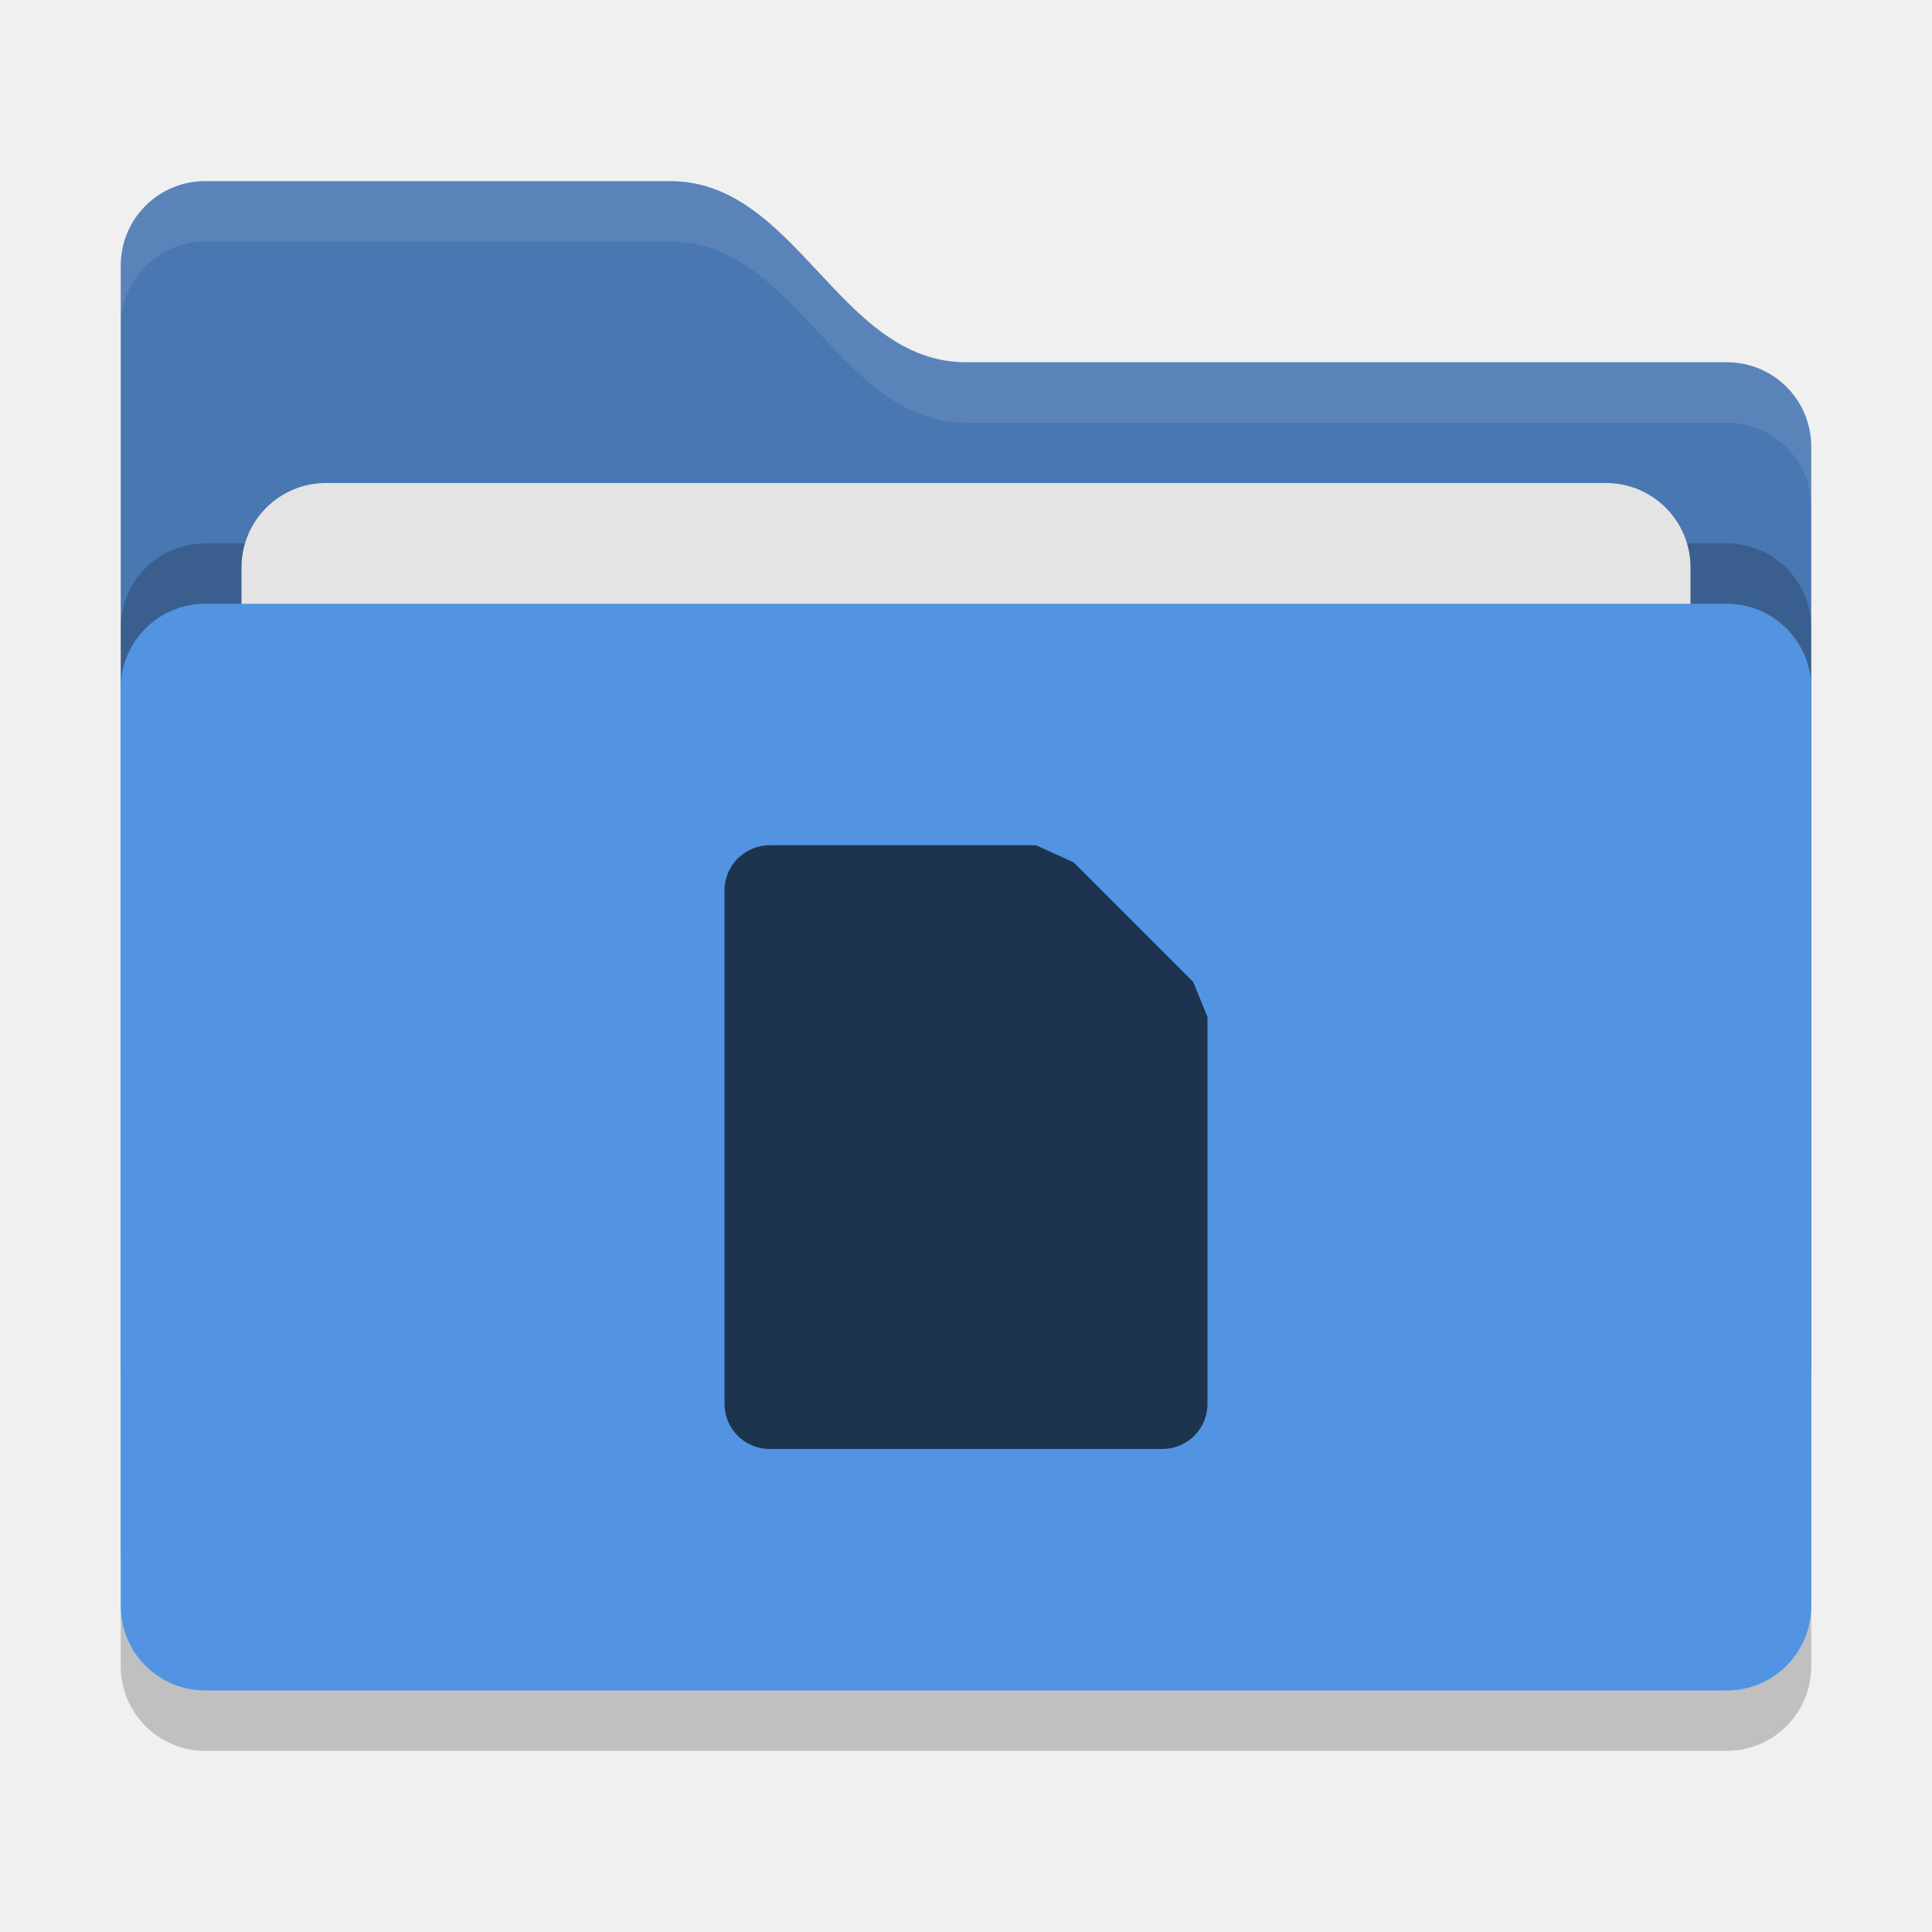
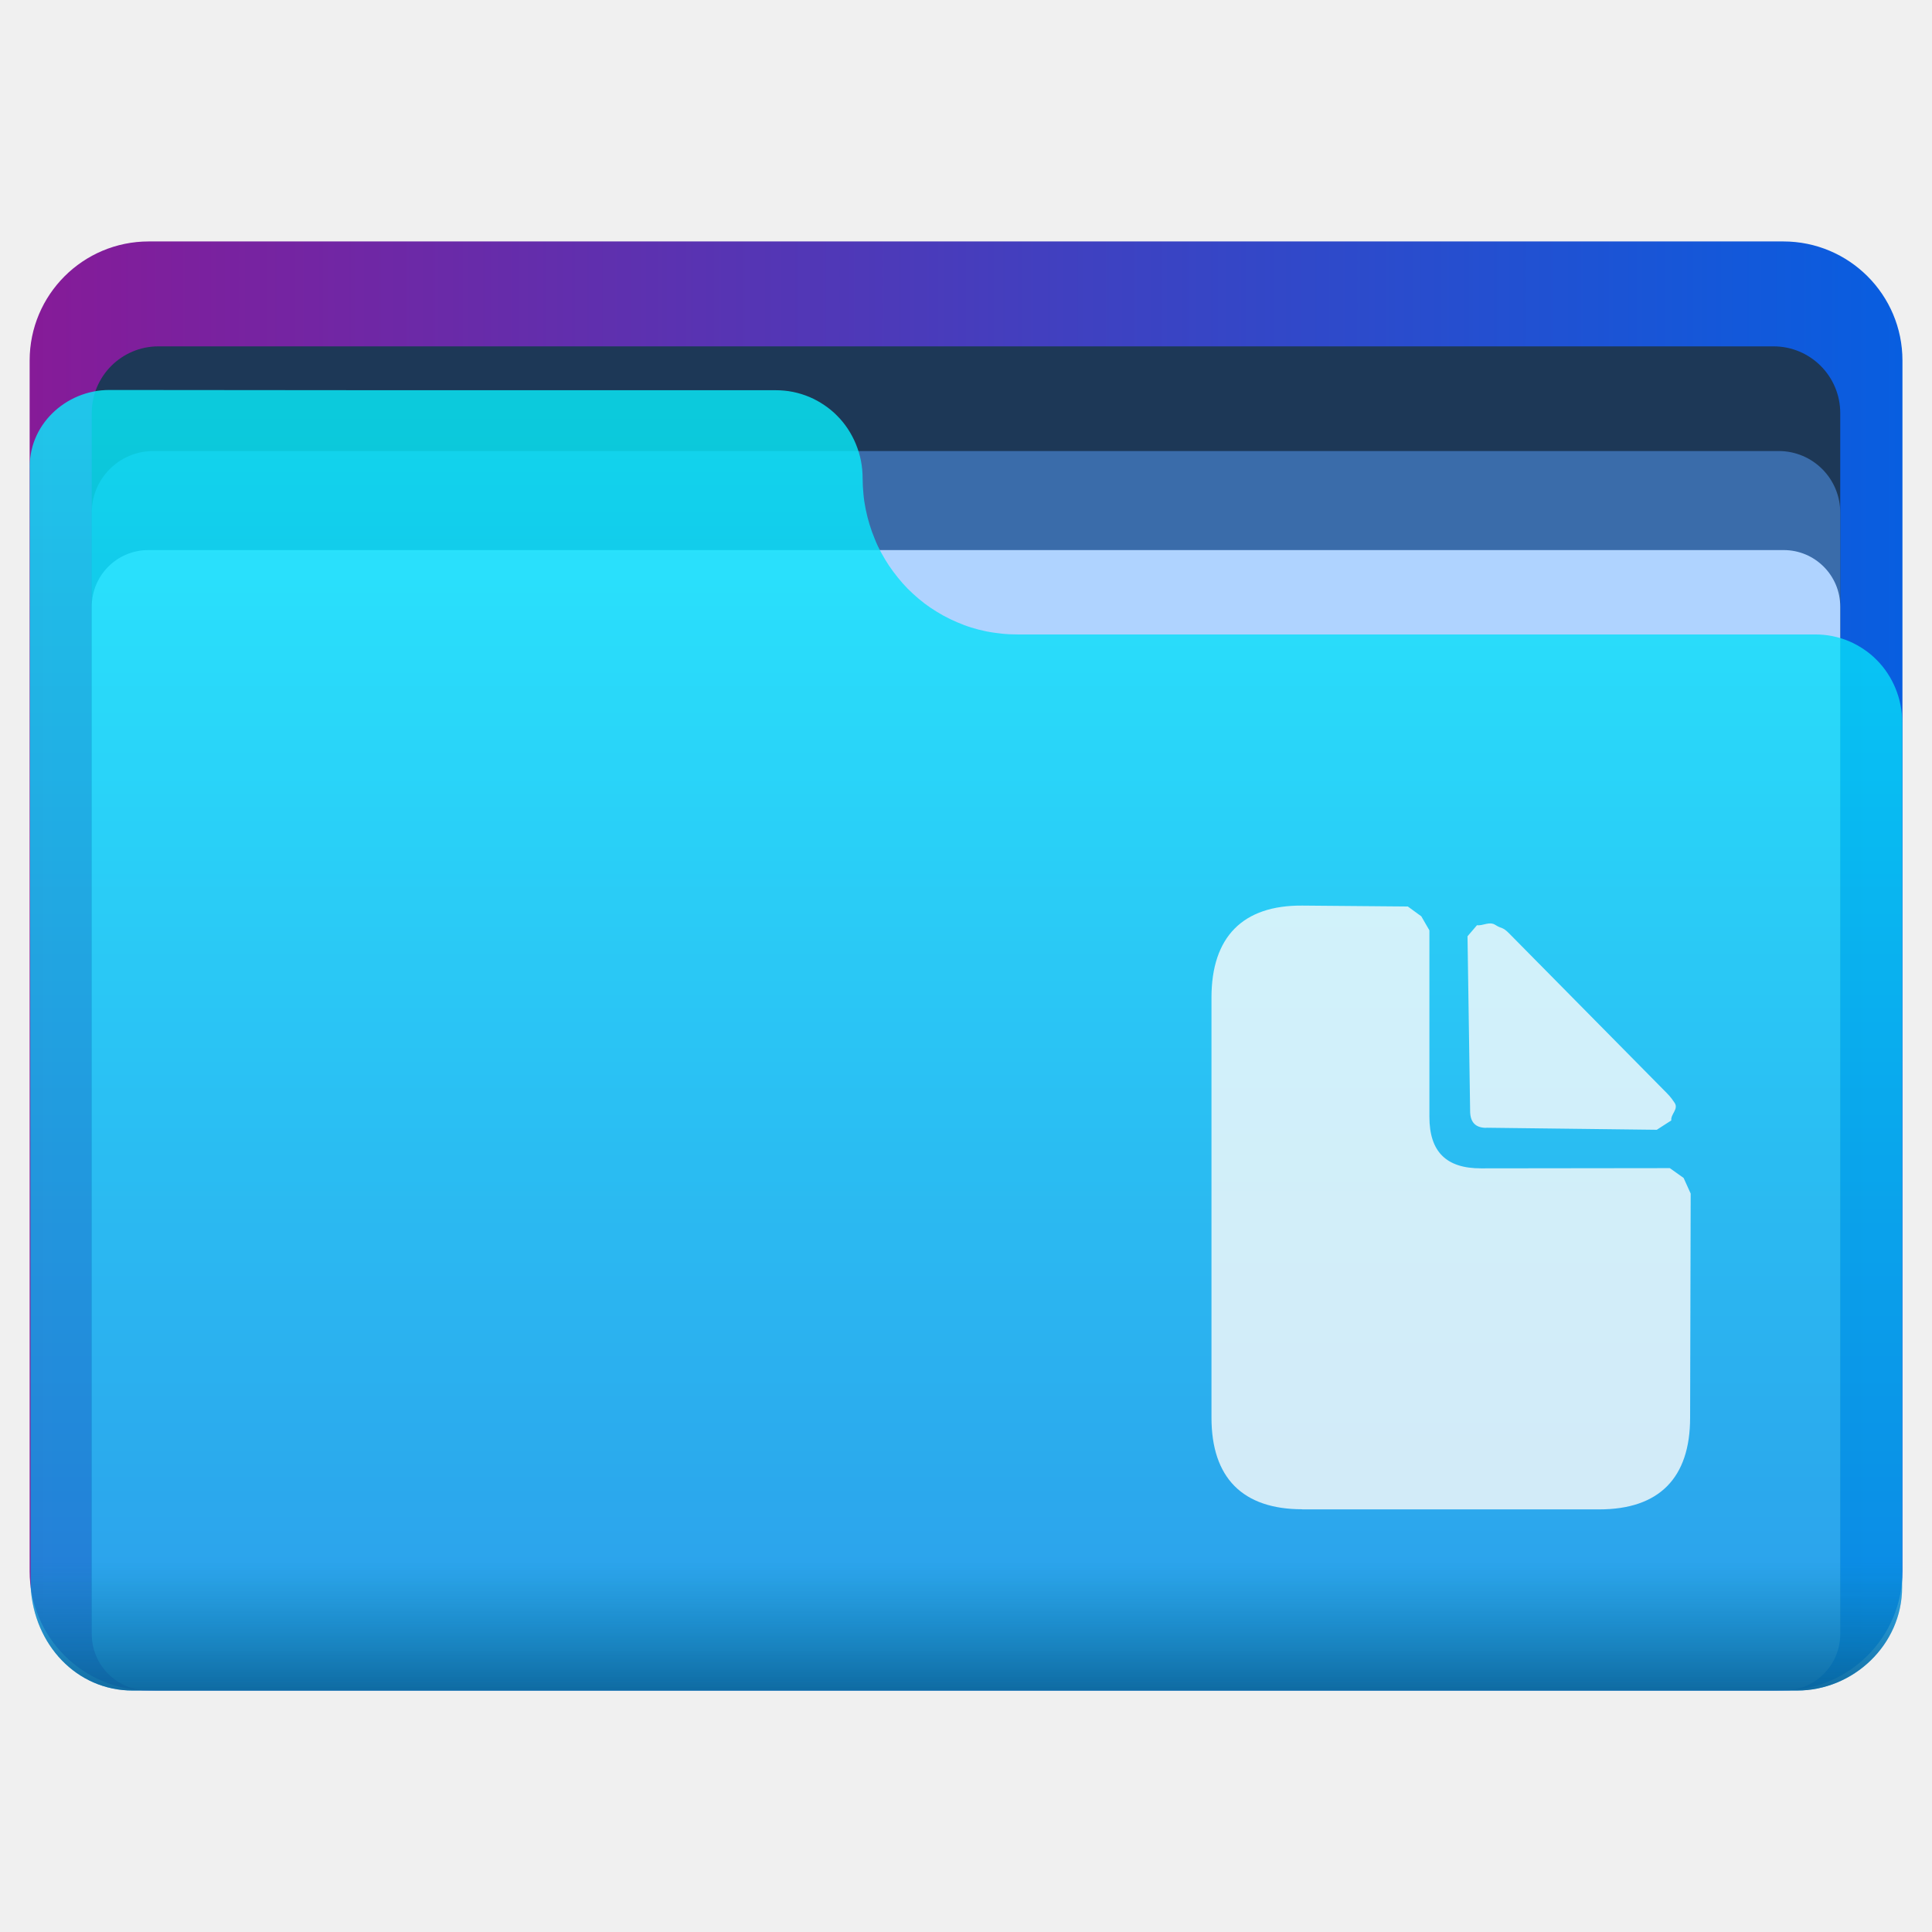
- <svg xmlns="http://www.w3.org/2000/svg" width="32" height="32" version="1" id="svg2517454">
-   <defs id="defs2517458" />
-   <rect style="opacity:0.2" width="28" height="18" x="2" y="11" rx="1.4" ry="1.4" id="rect2517440" />
-   <path style="fill:#4877b1" d="M 2,22.6 C 2,23.376 2.624,24 3.4,24 H 28.6 C 29.376,24 30,23.376 30,22.6 V 7.4 C 30,6.624 29.376,6 28.6,6 H 16 C 13.9,6 13.2,3 11.1,3 H 3.4 C 2.624,3 2,3.624 2,4.4" id="path2517442" />
-   <rect style="opacity:0.2" width="28" height="18" x="2" y="9" rx="1.4" ry="1.4" id="rect2517444" />
-   <rect style="fill:#e4e4e4" width="24" height="11" x="4" y="8" rx="1.4" ry="1.4" id="rect2517446" />
-   <rect style="fill:#5294e2" width="28" height="18" x="2" y="10" rx="1.4" ry="1.4" id="rect2517448" />
-   <path style="opacity:0.1;fill:#ffffff" d="M 3.4,3 C 2.625,3 2,3.625 2,4.4 V 5.4 C 2,4.625 2.625,4 3.4,4 H 11.1 C 13.2,4 13.9,7 16,7 H 28.6 C 29.375,7 30,7.625 30,8.4 V 7.4 C 30,6.625 29.375,6 28.6,6 H 16 C 13.9,6 13.2,3 11.1,3 Z" id="path2517450" />
-   <path style="fill:#1d344f" d="M 12.75,14 C 12.334,14 12,14.334 12,14.75 v 8.5 c 0,0.416 0.334,0.75 0.75,0.75 h 6.5 C 19.666,24 20,23.666 20,23.25 v -6.406 0 L 19.762,16.262 17.783,14.283 17.159,14 v 0 z" id="path2517452" />
+ <svg xmlns="http://www.w3.org/2000/svg" width="64" height="64" version="1.1" viewBox="0 0 16.933 16.933" id="svg76">
+   <defs id="defs56">
+     <style type="text/css" id="style2" />
+     <style type="text/css" id="style4" />
+     <style id="current-color-scheme" type="text/css">.ColorScheme-Text {
+         color:#4d4d4d;
+       }</style>
+     <style type="text/css" id="style7">.ColorScheme-Text {
+         color:#4d4d4d;
+       }</style>
+     <style type="text/css" id="style9">.ColorScheme-Text {
+         color:#4d4d4d;
+       }</style>
+     <style type="text/css" id="style11">.ColorScheme-Text {
+         color:#4d4d4d;
+       }</style>
+     <style type="text/css" id="style13" />
+     <style type="text/css" id="style15">.ColorScheme-Text {
+         color:#4d4d4d;
+       }</style>
+     <style type="text/css" id="style17">.ColorScheme-Text {
+         color:#4d4d4d;
+       }</style>
+     <style type="text/css" id="style19" />
+     <style type="text/css" id="style21" />
+     <style type="text/css" id="style23" />
+     <style type="text/css" id="style25" />
+     <style type="text/css" id="style27" />
+     <style type="text/css" id="style29">.ColorScheme-Text {
+         color:#4d4d4d;
+       }</style>
+     <style type="text/css" id="style31">.ColorScheme-Text {
+         color:#4d4d4d;
+       }</style>
+     <style type="text/css" id="style33">.ColorScheme-Text {
+         color:#4d4d4d;
+       }</style>
+     <style type="text/css" id="style35">.ColorScheme-Text {
+         color:#4d4d4d;
+       }</style>
+     <style type="text/css" id="style37" />
+     <linearGradient id="linearGradient60884-3" x1="157.33" x2="247.31" y1="69.985" y2="69.985" gradientTransform="matrix(.18033 0 0 .18033 -28.018 -4.154)" gradientUnits="userSpaceOnUse">
+       <stop stop-color="#861b98" offset="0" id="stop39" />
+       <stop stop-color="#085ee0" offset="1" id="stop41" />
+     </linearGradient>
+     <linearGradient id="linearGradient47593-7" x1="193.68" x2="193.68" y1="43.371" y2="103.22" gradientTransform="matrix(.17854 0 0 .18033 -27.733 -4.154)" gradientUnits="userSpaceOnUse">
+       <stop stop-color="#07effe" offset="0" id="stop44" />
+       <stop stop-color="#0b92e5" offset="1" id="stop46" />
+     </linearGradient>
+     <linearGradient id="linearGradient2806" x1=".707" x2=".707" y1="14.743" y2="3.539" gradientTransform="translate(3.8869)" gradientUnits="userSpaceOnUse">
+       <stop stop-color="#075e91" offset="0" id="stop49" />
+       <stop stop-color="#077faa" stop-opacity="0" offset=".1" id="stop51" />
+       <stop stop-color="#07effe" stop-opacity="0" offset="1" id="stop53" />
+     </linearGradient>
+   </defs>
+   <g transform="matrix(1.0116 0 0 1.0116 -.098288 -.098288)" fill-rule="evenodd" stroke-width=".18" id="g72">
+     <rect x=".354" y="2.189" width="16.226" height="12.554" ry="1.032" fill="url(#linearGradient60884-3)" style="paint-order:stroke fill markers" id="rect60" />
+     <rect x=".892" y="3.098" width="15.149" height="11.645" ry=".578" fill="#1d3857" style="paint-order:stroke fill markers" id="rect62" />
+     <rect x=".892" y="4.005" width="15.149" height="10.738" ry=".533" fill="#3a6caa" style="paint-order:stroke fill markers" id="rect64" />
+     <rect x=".892" y="4.863" width="15.149" height="9.881" ry=".49" fill="#afd3ff" style="paint-order:stroke fill markers" id="rect66" />
+     <path d="m1.044 3.476c-0.381 0-0.709 0.31-0.688 0.695 0 3.226 0.007 6.427 0.007 9.679 0.03 0.494 0.395 0.894 0.885 0.894h14.418c0.49 0 0.911-0.399 0.911-0.894l1.51e-4 -4.437c0-0.063 7.22e-4 -0.118 7.22e-4 -0.181v-2.875c0-0.053-0.005-0.104-0.015-0.154-0.01-0.05-0.025-0.098-0.044-0.144-0.019-0.046-0.042-0.089-0.069-0.13-0.027-0.041-0.058-0.079-0.092-0.113-0.034-0.035-0.072-0.066-0.112-0.093s-0.083-0.051-0.128-0.07c-0.045-0.019-0.093-0.034-0.142-0.044-0.049-0.01-0.1-0.015-0.153-0.015h-6.91c-0.047 0-0.092-0.002-0.138-0.007-0.045-0.005-0.09-0.011-0.134-0.02-0.044-0.009-0.087-0.02-0.129-0.033-0.042-0.013-0.083-0.029-0.123-0.046-0.04-0.017-0.079-0.036-0.118-0.057-0.038-0.021-0.075-0.044-0.111-0.068-0.036-0.024-0.07-0.05-0.103-0.078-0.033-0.028-0.065-0.057-0.095-0.087-0.03-0.031-0.059-0.063-0.086-0.097s-0.053-0.068-0.077-0.104c-0.024-0.036-0.046-0.073-0.067-0.112-0.021-0.038-0.04-0.078-0.056-0.119-0.017-0.041-0.032-0.082-0.045-0.125-0.013-0.043-0.024-0.086-0.033-0.13-0.009-0.044-0.016-0.089-0.02-0.135-0.004-0.044-0.007-0.089-0.007-0.135 0-0.053-0.005-0.104-0.015-0.154-0.01-0.05-0.025-0.098-0.044-0.144-0.019-0.046-0.042-0.089-0.069-0.13-0.027-0.041-0.058-0.079-0.092-0.113-0.034-0.035-0.072-0.066-0.112-0.093-0.04-0.027-0.083-0.051-0.128-0.07-0.045-0.019-0.093-0.034-0.142-0.044-0.049-0.01-0.1-0.015-0.153-0.015h-3.393z" fill="url(#linearGradient47593-7)" opacity=".8" style="paint-order:stroke fill markers" id="path68" />
+     <path d="m1.044 3.476c-0.381 0-0.709 0.31-0.688 0.695 0 3.226 0.007 6.427 0.007 9.679 0.03 0.494 0.395 0.894 0.885 0.894h14.418c0.49 0 0.911-0.399 0.911-0.894l1.51e-4 -4.437c0-0.063 7.22e-4 -0.118 7.22e-4 -0.181v-2.875c0-0.053-0.005-0.104-0.015-0.154-0.01-0.05-0.025-0.098-0.044-0.144-0.019-0.046-0.042-0.089-0.069-0.13-0.027-0.041-0.058-0.079-0.092-0.113-0.034-0.035-0.072-0.066-0.112-0.093s-0.083-0.051-0.128-0.07c-0.045-0.019-0.093-0.034-0.142-0.044-0.049-0.01-0.1-0.015-0.153-0.015h-6.91c-0.047 0-0.092-0.002-0.138-0.007-0.045-0.005-0.09-0.011-0.134-0.02-0.044-0.009-0.087-0.02-0.129-0.033-0.042-0.013-0.083-0.029-0.123-0.046-0.04-0.017-0.079-0.036-0.118-0.057-0.038-0.021-0.075-0.044-0.111-0.068-0.036-0.024-0.07-0.05-0.103-0.078-0.033-0.028-0.065-0.057-0.095-0.087-0.03-0.031-0.059-0.063-0.086-0.097s-0.053-0.068-0.077-0.104c-0.024-0.036-0.046-0.073-0.067-0.112-0.021-0.038-0.04-0.078-0.056-0.119-0.017-0.041-0.032-0.082-0.045-0.125-0.013-0.043-0.024-0.086-0.033-0.13-0.009-0.044-0.016-0.089-0.02-0.135-0.004-0.044-0.007-0.089-0.007-0.135 0-0.053-0.005-0.104-0.015-0.154-0.01-0.05-0.025-0.098-0.044-0.144-0.019-0.046-0.042-0.089-0.069-0.13-0.027-0.041-0.058-0.079-0.092-0.113-0.034-0.035-0.072-0.066-0.112-0.093-0.04-0.027-0.083-0.051-0.128-0.07-0.045-0.019-0.093-0.034-0.142-0.044-0.049-0.01-0.1-0.015-0.153-0.015h-3.393z" fill="url(#linearGradient2806)" opacity=".8" style="paint-order:stroke fill markers" id="path70" />
+   </g>
+   <path d="m 11.414,13.229 h 2.603 c 0.525,0 0.796,-0.276 0.796,-0.803 l 0.005,-1.965 -0.062,-0.137 -0.121,-0.086 -1.655,0.002 c -0.305,3.63e-4 -0.452,-0.146 -0.452,-0.452 V 8.154 L 12.457,8.031 12.339,7.945 11.414,7.937 c -0.523,-0.004 -0.796,0.276 -0.796,0.806 v 3.682 c 0,0.527 0.273,0.803 0.796,0.803 z m 1.614,-3.345 1.493,0.018 0.127,-0.082 C 14.641,9.766 14.713,9.722 14.678,9.667 14.639,9.609 14.632,9.604 14.566,9.537 l -1.336,-1.353 c -0.064,-0.065 -0.063,-0.039 -0.123,-0.077 -0.054,-0.035 -0.108,0.009 -0.162,0.002 l -0.083,0.097 0.023,1.537 c 0.002,0.095 0.049,0.142 0.142,0.142 z" fill="#fbfbfb" opacity="0.8" stroke-width="0.278" id="path74" />
</svg>
